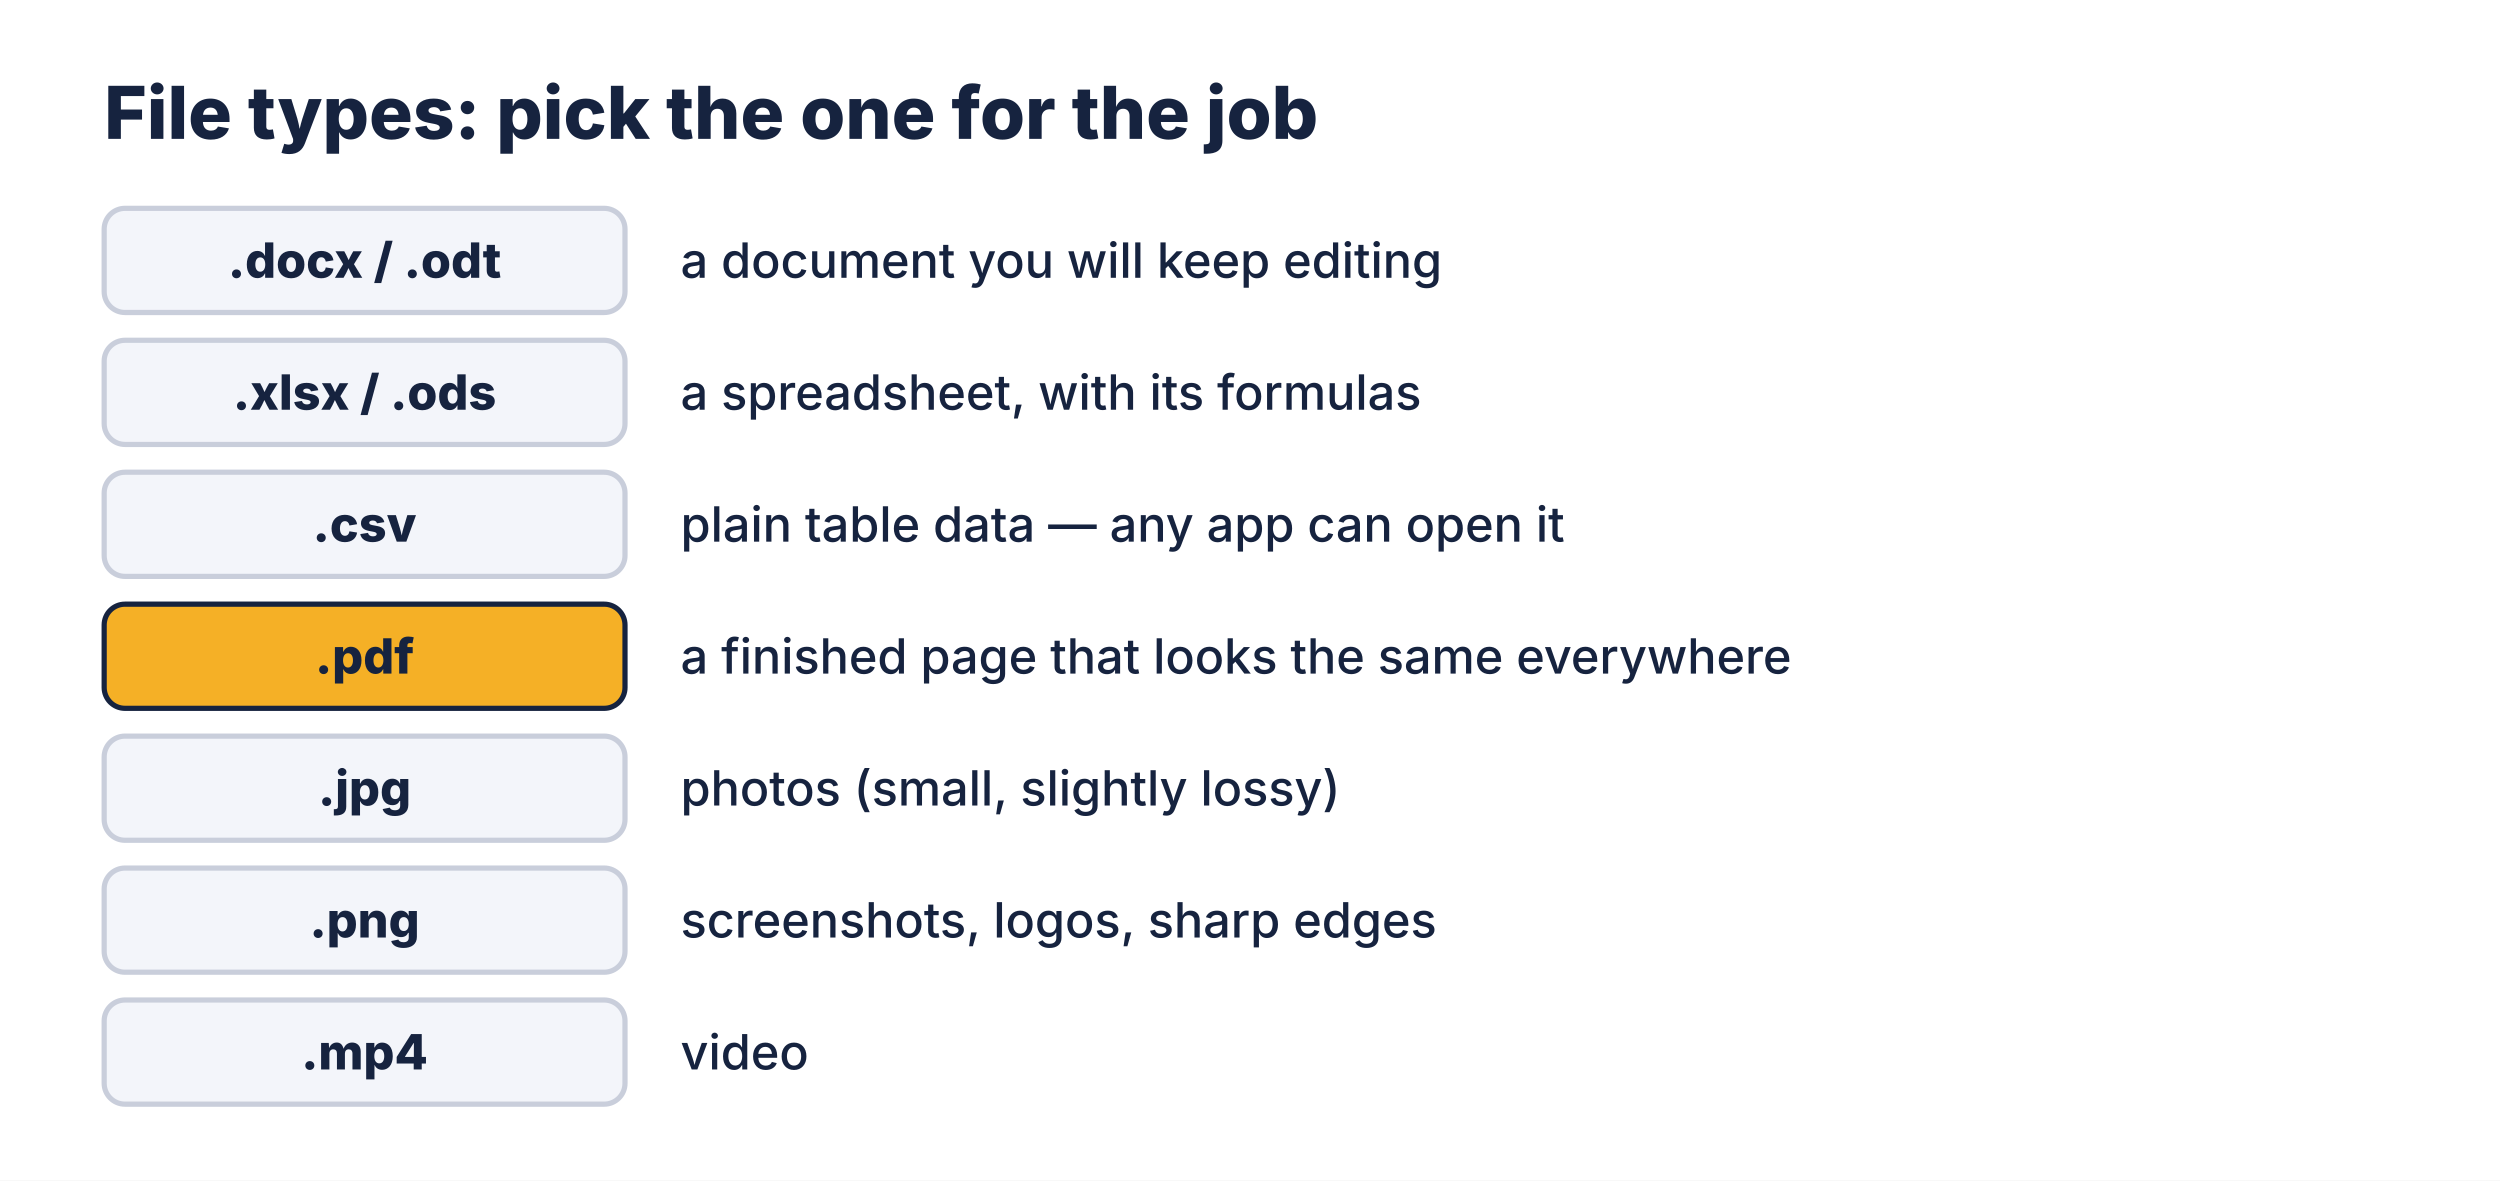
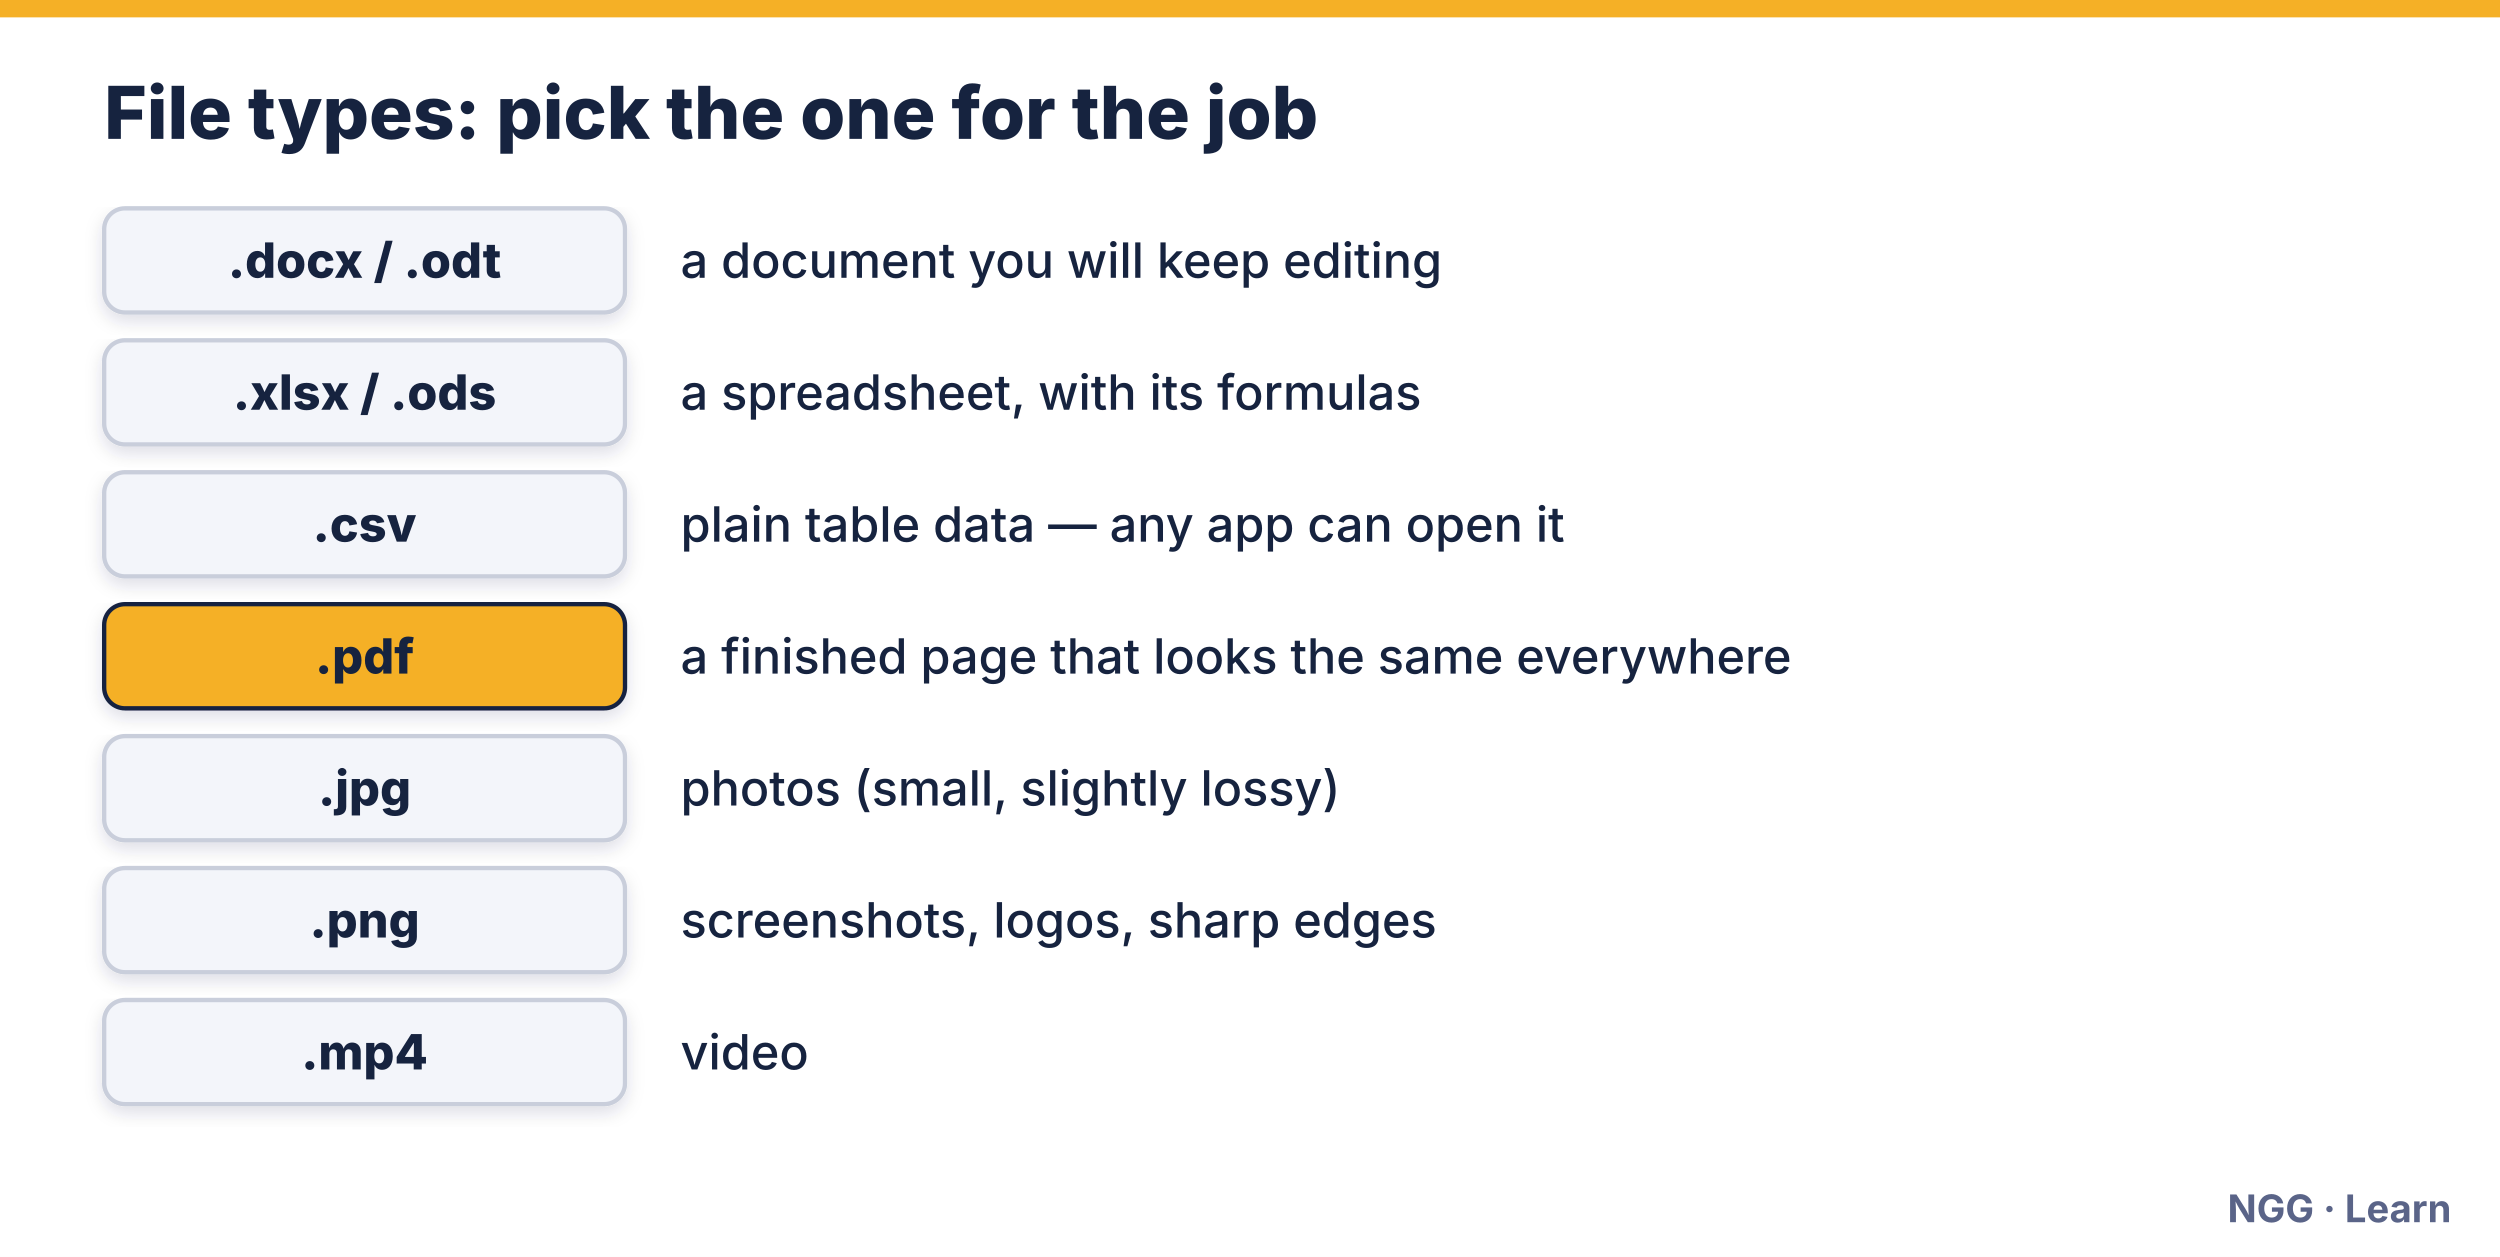
- <svg xmlns="http://www.w3.org/2000/svg" viewBox="0 0 720 340" width="720" height="340" role="img" aria-labelledby="t d">
-   <rect width="720" height="340" fill="#ffffff" />
+ <svg xmlns="http://www.w3.org/2000/svg" viewBox="0 0 720 362" width="720" height="362" role="img" aria-labelledby="t d">
+   <defs>
+     <filter id="sh" x="-8%" y="-8%" width="116%" height="130%">
+       <feDropShadow dx="0" dy="2" stdDeviation="2.4" flood-color="#16233f" flood-opacity=".13" />
+     </filter>
+   </defs>
+   <rect width="720" height="362" fill="#ffffff" />
+   <rect width="720" height="5" fill="#f5b026" />
  <g style="font-family:'Inter','Segoe UI',Arial,sans-serif">
    <text x="30" y="40" font-size="21" font-weight="800" fill="#16233f" text-anchor="start">File types: pick the one for the job</text>
-     <rect x="30" y="60" width="150" height="30" rx="6" fill="#f3f5fa" stroke="#c9cedb" stroke-width="1.5" />
+     <rect x="30" y="60" width="150" height="30" rx="6" fill="#f3f5fa" stroke="#c9cedb" stroke-width="1.25" filter="url(#sh)" />
    <text x="105" y="80" font-size="14" font-weight="800" fill="#16233f" text-anchor="middle">.docx / .odt</text>
    <text x="196" y="80" font-size="14" font-weight="500" fill="#16233f" text-anchor="start">a document you will keep editing</text>
-     <rect x="30" y="98" width="150" height="30" rx="6" fill="#f3f5fa" stroke="#c9cedb" stroke-width="1.5" />
+     <rect x="30" y="98" width="150" height="30" rx="6" fill="#f3f5fa" stroke="#c9cedb" stroke-width="1.25" filter="url(#sh)" />
    <text x="105" y="118" font-size="14" font-weight="800" fill="#16233f" text-anchor="middle">.xlsx / .ods</text>
    <text x="196" y="118" font-size="14" font-weight="500" fill="#16233f" text-anchor="start">a spreadsheet, with its formulas</text>
-     <rect x="30" y="136" width="150" height="30" rx="6" fill="#f3f5fa" stroke="#c9cedb" stroke-width="1.5" />
+     <rect x="30" y="136" width="150" height="30" rx="6" fill="#f3f5fa" stroke="#c9cedb" stroke-width="1.25" filter="url(#sh)" />
    <text x="105" y="156" font-size="14" font-weight="800" fill="#16233f" text-anchor="middle">.csv</text>
    <text x="196" y="156" font-size="14" font-weight="500" fill="#16233f" text-anchor="start">plain table data — any app can open it</text>
-     <rect x="30" y="174" width="150" height="30" rx="6" fill="#f5b026" stroke="#16233f" stroke-width="1.5" />
+     <rect x="30" y="174" width="150" height="30" rx="6" fill="#f5b026" stroke="#16233f" stroke-width="1.25" filter="url(#sh)" />
    <text x="105" y="194" font-size="14" font-weight="800" fill="#16233f" text-anchor="middle">.pdf</text>
    <text x="196" y="194" font-size="14" font-weight="500" fill="#16233f" text-anchor="start">a finished page that looks the same everywhere</text>
-     <rect x="30" y="212" width="150" height="30" rx="6" fill="#f3f5fa" stroke="#c9cedb" stroke-width="1.5" />
+     <rect x="30" y="212" width="150" height="30" rx="6" fill="#f3f5fa" stroke="#c9cedb" stroke-width="1.25" filter="url(#sh)" />
    <text x="105" y="232" font-size="14" font-weight="800" fill="#16233f" text-anchor="middle">.jpg</text>
    <text x="196" y="232" font-size="14" font-weight="500" fill="#16233f" text-anchor="start">photos (small, slightly lossy)</text>
-     <rect x="30" y="250" width="150" height="30" rx="6" fill="#f3f5fa" stroke="#c9cedb" stroke-width="1.5" />
+     <rect x="30" y="250" width="150" height="30" rx="6" fill="#f3f5fa" stroke="#c9cedb" stroke-width="1.25" filter="url(#sh)" />
    <text x="105" y="270" font-size="14" font-weight="800" fill="#16233f" text-anchor="middle">.png</text>
    <text x="196" y="270" font-size="14" font-weight="500" fill="#16233f" text-anchor="start">screenshots, logos, sharp edges</text>
-     <rect x="30" y="288" width="150" height="30" rx="6" fill="#f3f5fa" stroke="#c9cedb" stroke-width="1.5" />
+     <rect x="30" y="288" width="150" height="30" rx="6" fill="#f3f5fa" stroke="#c9cedb" stroke-width="1.25" filter="url(#sh)" />
    <text x="105" y="308" font-size="14" font-weight="800" fill="#16233f" text-anchor="middle">.mp4</text>
    <text x="196" y="308" font-size="14" font-weight="500" fill="#16233f" text-anchor="start">video</text>
+     <text x="706" y="352" font-size="11" font-weight="700" fill="#5a6488" text-anchor="end">NGG · Learn</text>
  </g>
</svg>
